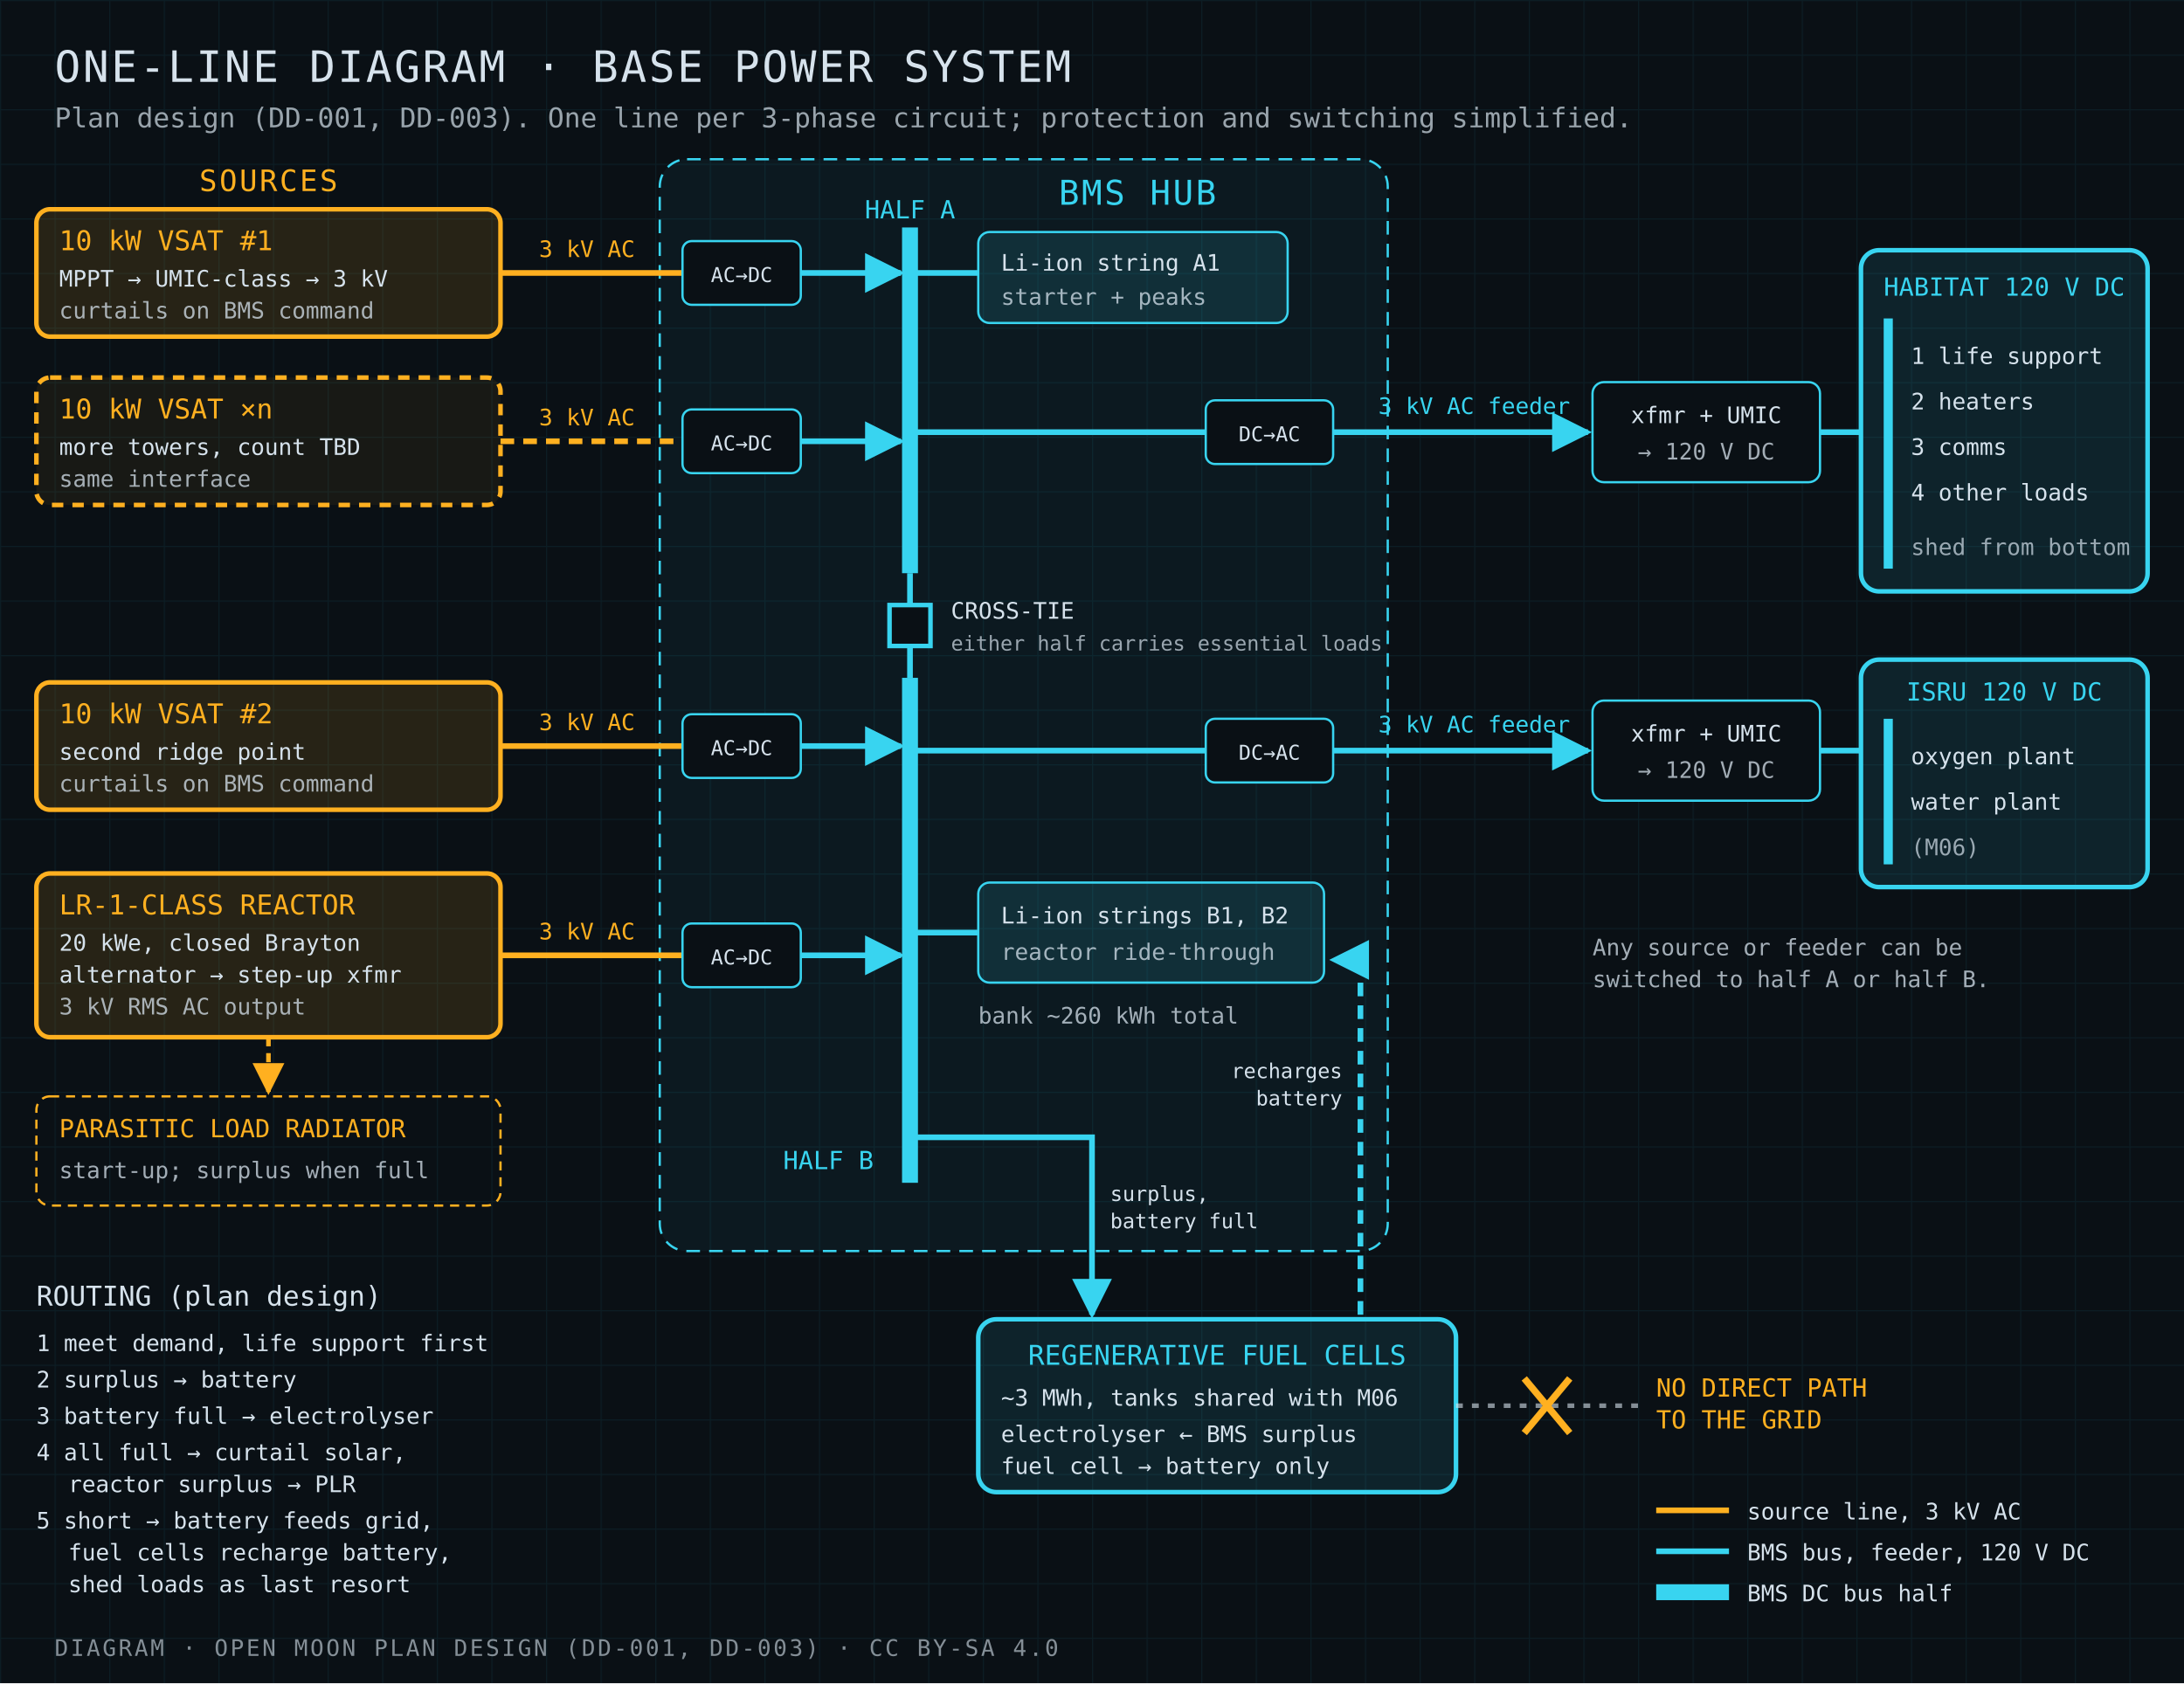
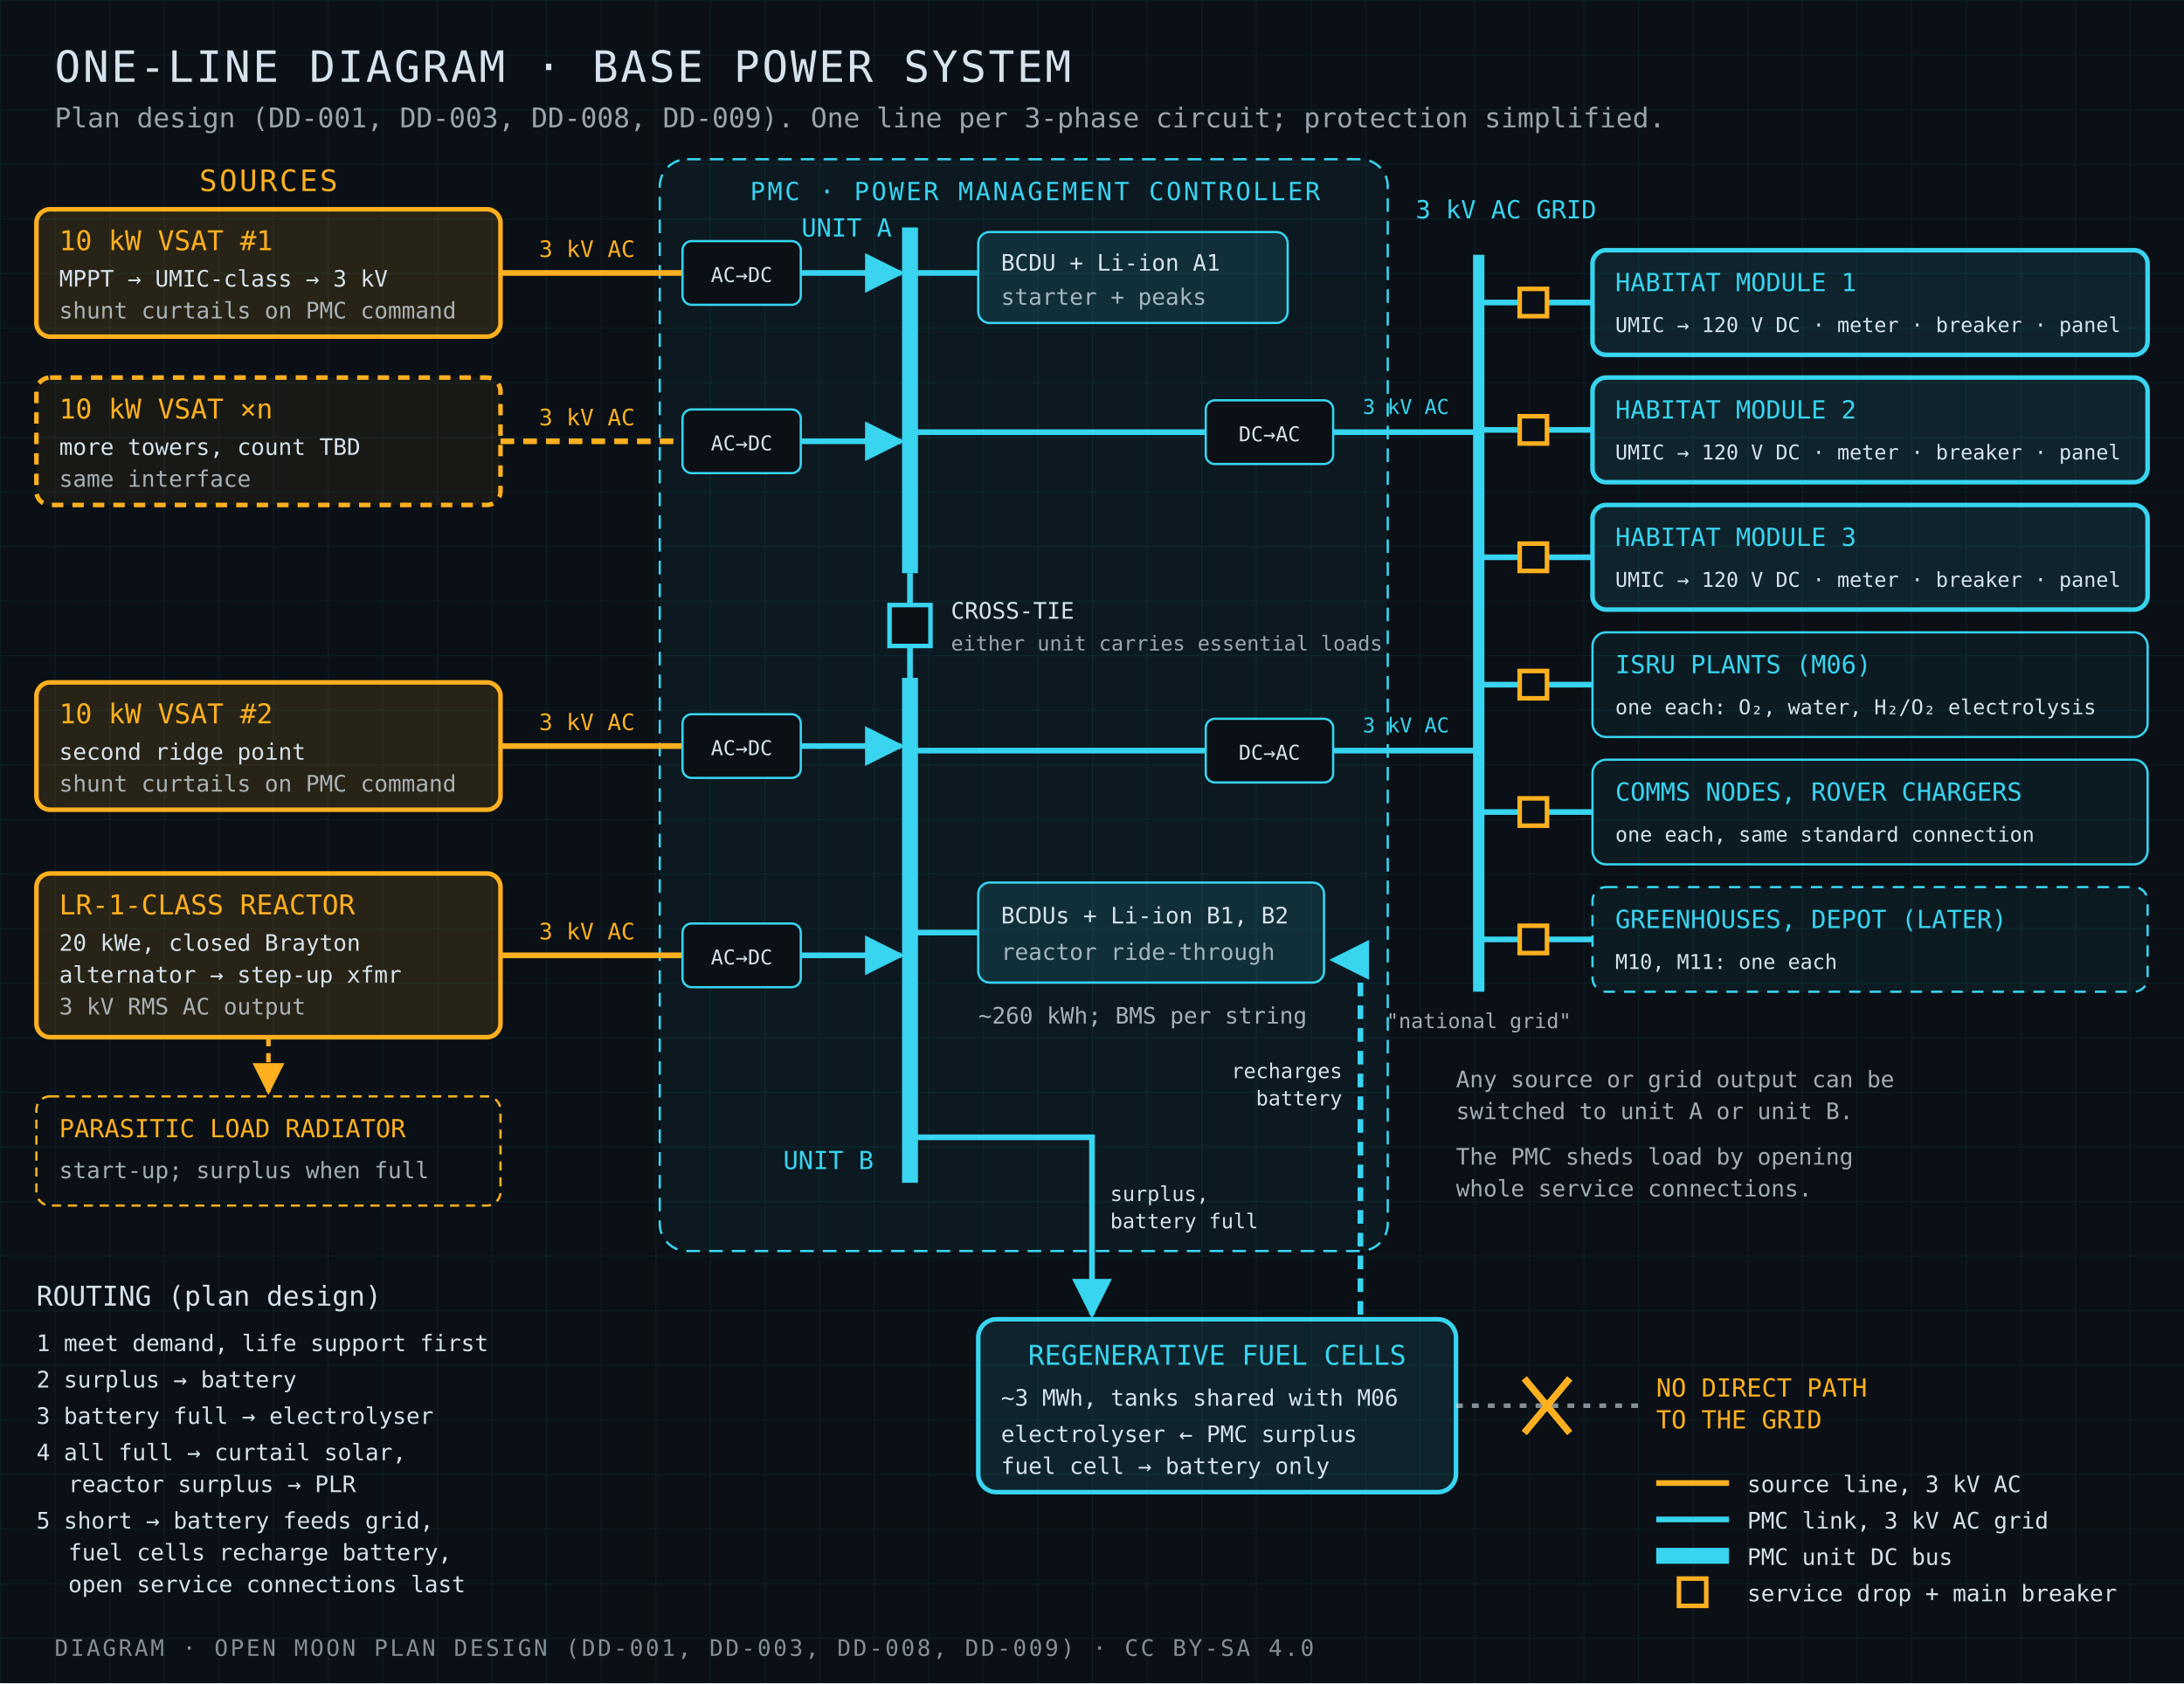
<svg xmlns="http://www.w3.org/2000/svg" viewBox="0 0 960 740" width="960" height="740" font-family="Share Tech Mono, monospace" role="img" aria-labelledby="t d">
  <defs>
    <pattern id="g" width="24" height="24" patternUnits="userSpaceOnUse">
      <path d="M24 0H0V24" fill="none" stroke="rgba(56,212,240,.07)" />
    </pattern>
    <marker id="ah" viewBox="0 0 10 10" refX="9" refY="5" markerWidth="7" markerHeight="7" orient="auto">
      <path d="M0 0L10 5L0 10z" fill="#ffb020" />
    </marker>
    <marker id="ac" viewBox="0 0 10 10" refX="9" refY="5" markerWidth="7" markerHeight="7" orient="auto">
      <path d="M0 0L10 5L0 10z" fill="#38d4f0" />
    </marker>
  </defs>
  <rect width="960" height="740" fill="#0a1015" />
  <rect width="960" height="740" fill="url(#g)" />
  <text x="24" y="36" fill="#d6e2ec" font-size="19" letter-spacing="1">ONE-LINE DIAGRAM · BASE POWER SYSTEM</text>
-   <text x="24" y="56" fill="#d6e2ec" font-size="12" opacity=".7">Plan design (DD-001, DD-003). One line per 3-phase circuit; protection and switching simplified.</text>
+   <text x="24" y="56" fill="#d6e2ec" font-size="12" opacity=".7">Plan design (DD-001, DD-003, DD-008, DD-009). One line per 3-phase circuit; protection simplified.</text>
  <rect x="290" y="70" width="320" height="480" rx="12" fill="rgba(56,212,240,.05)" stroke="#38d4f0" stroke-dasharray="6 4" />
-   <text x="500" y="90" fill="#38d4f0" font-size="15" text-anchor="middle" letter-spacing="1">BMS HUB</text>
+   <text x="455" y="88" fill="#38d4f0" font-size="11" text-anchor="middle" letter-spacing="1">PMC · POWER MANAGEMENT CONTROLLER</text>
  <text x="118" y="84" fill="#ffb020" font-size="13" text-anchor="middle" letter-spacing="1">SOURCES</text>
  <g font-size="10" fill="#d6e2ec">
    <rect x="16" y="92" width="204" height="56" rx="6" fill="rgba(255,176,32,.12)" stroke="#ffb020" stroke-width="2" />
    <text x="26" y="110" fill="#ffb020" font-size="12">10 kW VSAT #1</text>
    <text x="26" y="126">MPPT → UMIC-class → 3 kV</text>
-     <text x="26" y="140" opacity=".75">curtails on BMS command</text>
+     <text x="26" y="140" opacity=".75">shunt curtails on PMC command</text>
    <rect x="16" y="166" width="204" height="56" rx="6" fill="rgba(255,176,32,.06)" stroke="#ffb020" stroke-width="2" stroke-dasharray="5 4" />
    <text x="26" y="184" fill="#ffb020" font-size="12">10 kW VSAT ×n</text>
    <text x="26" y="200">more towers, count TBD</text>
    <text x="26" y="214" opacity=".75">same interface</text>
    <rect x="16" y="300" width="204" height="56" rx="6" fill="rgba(255,176,32,.12)" stroke="#ffb020" stroke-width="2" />
    <text x="26" y="318" fill="#ffb020" font-size="12">10 kW VSAT #2</text>
    <text x="26" y="334">second ridge point</text>
-     <text x="26" y="348" opacity=".75">curtails on BMS command</text>
+     <text x="26" y="348" opacity=".75">shunt curtails on PMC command</text>
    <rect x="16" y="384" width="204" height="72" rx="6" fill="rgba(255,176,32,.12)" stroke="#ffb020" stroke-width="2" />
    <text x="26" y="402" fill="#ffb020" font-size="12">LR-1-CLASS REACTOR</text>
    <text x="26" y="418">20 kWe, closed Brayton</text>
    <text x="26" y="432">alternator → step-up xfmr</text>
    <text x="26" y="446" opacity=".75">3 kV RMS AC output</text>
    <rect x="16" y="482" width="204" height="48" rx="6" fill="none" stroke="#ffb020" stroke-dasharray="4 3" />
    <text x="26" y="500" fill="#ffb020" font-size="11">PARASITIC LOAD RADIATOR</text>
    <text x="26" y="518" opacity=".75">start-up; surplus when full</text>
  </g>
  <path d="M118 456V480" stroke="#ffb020" stroke-width="2" stroke-dasharray="4 3" marker-end="url(#ah)" />
  <g stroke="#ffb020" stroke-width="2.5" fill="none">
    <path d="M220 120H300" />
    <path d="M220 194H300" stroke-dasharray="6 4" />
    <path d="M220 328H300" />
    <path d="M220 420H300" />
  </g>
  <g fill="#ffb020" font-size="10" text-anchor="middle">
    <text x="258" y="113">3 kV AC</text>
    <text x="258" y="187">3 kV AC</text>
    <text x="258" y="321">3 kV AC</text>
    <text x="258" y="413">3 kV AC</text>
  </g>
  <g font-size="9" fill="#d6e2ec" text-anchor="middle">
    <rect x="300" y="106" width="52" height="28" rx="4" fill="#0a1015" stroke="#38d4f0" />
    <text x="326" y="124">AC→DC</text>
    <rect x="300" y="180" width="52" height="28" rx="4" fill="#0a1015" stroke="#38d4f0" />
    <text x="326" y="198">AC→DC</text>
    <rect x="300" y="314" width="52" height="28" rx="4" fill="#0a1015" stroke="#38d4f0" />
    <text x="326" y="332">AC→DC</text>
    <rect x="300" y="406" width="52" height="28" rx="4" fill="#0a1015" stroke="#38d4f0" />
    <text x="326" y="424">AC→DC</text>
  </g>
  <g stroke="#38d4f0" stroke-width="2.5" marker-end="url(#ac)">
    <path d="M352 120H396" />
    <path d="M352 194H396" />
    <path d="M352 328H396" />
    <path d="M352 420H396" />
  </g>
  <path d="M400 100V252" stroke="#38d4f0" stroke-width="7" />
  <path d="M400 298V520" stroke="#38d4f0" stroke-width="7" />
  <path d="M400 252V266M400 284V298" stroke="#38d4f0" stroke-width="2.5" />
  <rect x="391" y="266" width="18" height="18" fill="#0a1015" stroke="#38d4f0" stroke-width="2" />
-   <text x="400" y="96" fill="#38d4f0" font-size="11" text-anchor="middle">HALF A</text>
-   <text x="384" y="514" fill="#38d4f0" font-size="11" text-anchor="end">HALF B</text>
+   <text x="392" y="104" fill="#38d4f0" font-size="11" text-anchor="end">UNIT A</text>
+   <text x="384" y="514" fill="#38d4f0" font-size="11" text-anchor="end">UNIT B</text>
  <text x="418" y="272" fill="#d6e2ec" font-size="10">CROSS-TIE</text>
-   <text x="418" y="286" fill="#d6e2ec" font-size="9" opacity=".7">either half carries essential loads</text>
+   <text x="418" y="286" fill="#d6e2ec" font-size="9" opacity=".7">either unit carries essential loads</text>
  <g font-size="10" fill="#d6e2ec">
    <path d="M400 120H430" stroke="#38d4f0" stroke-width="2.5" />
    <rect x="430" y="102" width="136" height="40" rx="5" fill="rgba(56,212,240,.12)" stroke="#38d4f0" />
-     <text x="440" y="119">Li-ion string A1</text>
+     <text x="440" y="119">BCDU + Li-ion A1</text>
    <text x="440" y="134" opacity=".75">starter + peaks</text>
    <path d="M400 410H430" stroke="#38d4f0" stroke-width="2.5" />
    <rect x="430" y="388" width="152" height="44" rx="5" fill="rgba(56,212,240,.12)" stroke="#38d4f0" />
-     <text x="440" y="406">Li-ion strings B1, B2</text>
+     <text x="440" y="406">BCDUs + Li-ion B1, B2</text>
    <text x="440" y="422" opacity=".75">reactor ride-through</text>
-     <text x="430" y="450" opacity=".75">bank ~260 kWh total</text>
+     <text x="430" y="450" opacity=".75">~260 kWh; BMS per string</text>
  </g>
  <g stroke="#38d4f0" stroke-width="2.5">
    <path d="M400 190H530" />
    <path d="M400 330H530" />
  </g>
  <g font-size="9" fill="#d6e2ec" text-anchor="middle">
    <rect x="530" y="176" width="56" height="28" rx="4" fill="#0a1015" stroke="#38d4f0" />
    <text x="558" y="194">DC→AC</text>
    <rect x="530" y="316" width="56" height="28" rx="4" fill="#0a1015" stroke="#38d4f0" />
    <text x="558" y="334">DC→AC</text>
  </g>
-   <g stroke="#38d4f0" stroke-width="2.5" marker-end="url(#ac)">
-     <path d="M586 190H698" />
-     <path d="M586 330H698" />
+   <g stroke="#38d4f0" stroke-width="2.5">
+     <path d="M586 190H650" />
+     <path d="M586 330H650" />
  </g>
-   <g fill="#38d4f0" font-size="10" text-anchor="middle">
-     <text x="648" y="182">3 kV AC feeder</text>
-     <text x="648" y="322">3 kV AC feeder</text>
+   <g fill="#38d4f0" font-size="9" text-anchor="middle">
+     <text x="618" y="182">3 kV AC</text>
+     <text x="618" y="322">3 kV AC</text>
  </g>
-   <g font-size="10" fill="#d6e2ec" text-anchor="middle">
-     <rect x="700" y="168" width="100" height="44" rx="5" fill="#0a1015" stroke="#38d4f0" />
-     <text x="750" y="186">xfmr + UMIC</text>
-     <text x="750" y="202" opacity=".75">→ 120 V DC</text>
-     <rect x="700" y="308" width="100" height="44" rx="5" fill="#0a1015" stroke="#38d4f0" />
-     <text x="750" y="326">xfmr + UMIC</text>
-     <text x="750" y="342" opacity=".75">→ 120 V DC</text>
+   <path d="M650 112V436" stroke="#38d4f0" stroke-width="5" />
+   <text x="662" y="96" fill="#38d4f0" font-size="11" text-anchor="middle">3 kV AC GRID</text>
+   <text x="650" y="452" fill="#d6e2ec" font-size="9" text-anchor="middle" opacity=".75">"national grid"</text>
+   <g stroke="#38d4f0" stroke-width="2.5">
+     <path d="M650 133H700" />
+     <path d="M650 189H700" />
+     <path d="M650 245H700" />
+     <path d="M650 301H700" />
+     <path d="M650 357H700" />
+     <path d="M650 413H700" />
  </g>
-   <g stroke="#38d4f0" stroke-width="2.5">
-     <path d="M800 190H818" />
-     <path d="M800 330H818" />
+   <g fill="#0a1015" stroke="#ffb020" stroke-width="2">
+     <rect x="668" y="127" width="12" height="12" />
+     <rect x="668" y="183" width="12" height="12" />
+     <rect x="668" y="239" width="12" height="12" />
+     <rect x="668" y="295" width="12" height="12" />
+     <rect x="668" y="351" width="12" height="12" />
+     <rect x="668" y="407" width="12" height="12" />
  </g>
-   <g font-size="10" fill="#d6e2ec">
-     <rect x="818" y="110" width="126" height="150" rx="8" fill="rgba(56,212,240,.10)" stroke="#38d4f0" stroke-width="2" />
-     <path d="M830 140V250" stroke="#38d4f0" stroke-width="4" />
-     <text x="881" y="130" fill="#38d4f0" font-size="11" text-anchor="middle">HABITAT 120 V DC</text>
-     <text x="840" y="160">1 life support</text>
-     <text x="840" y="180">2 heaters</text>
-     <text x="840" y="200">3 comms</text>
-     <text x="840" y="220">4 other loads</text>
-     <text x="840" y="244" opacity=".7">shed from bottom</text>
-     <rect x="818" y="290" width="126" height="100" rx="8" fill="rgba(56,212,240,.10)" stroke="#38d4f0" stroke-width="2" />
-     <path d="M830 316V380" stroke="#38d4f0" stroke-width="4" />
-     <text x="881" y="308" fill="#38d4f0" font-size="11" text-anchor="middle">ISRU 120 V DC</text>
-     <text x="840" y="336">oxygen plant</text>
-     <text x="840" y="356">water plant</text>
-     <text x="840" y="376" opacity=".7">(M06)</text>
+   <g font-size="9" fill="#d6e2ec">
+     <rect x="700" y="110" width="244" height="46" rx="6" fill="rgba(56,212,240,.10)" stroke="#38d4f0" stroke-width="2" />
+     <text x="710" y="128" fill="#38d4f0" font-size="11">HABITAT MODULE 1</text>
+     <text x="710" y="146">UMIC → 120 V DC · meter · breaker · panel</text>
+     <rect x="700" y="166" width="244" height="46" rx="6" fill="rgba(56,212,240,.10)" stroke="#38d4f0" stroke-width="2" />
+     <text x="710" y="184" fill="#38d4f0" font-size="11">HABITAT MODULE 2</text>
+     <text x="710" y="202">UMIC → 120 V DC · meter · breaker · panel</text>
+     <rect x="700" y="222" width="244" height="46" rx="6" fill="rgba(56,212,240,.10)" stroke="#38d4f0" stroke-width="2" />
+     <text x="710" y="240" fill="#38d4f0" font-size="11">HABITAT MODULE 3</text>
+     <text x="710" y="258">UMIC → 120 V DC · meter · breaker · panel</text>
+     <rect x="700" y="278" width="244" height="46" rx="6" fill="rgba(56,212,240,.06)" stroke="#38d4f0" />
+     <text x="710" y="296" fill="#38d4f0" font-size="11">ISRU PLANTS (M06)</text>
+     <text x="710" y="314">one each: O₂, water, H₂/O₂ electrolysis</text>
+     <rect x="700" y="334" width="244" height="46" rx="6" fill="rgba(56,212,240,.06)" stroke="#38d4f0" />
+     <text x="710" y="352" fill="#38d4f0" font-size="11">COMMS NODES, ROVER CHARGERS</text>
+     <text x="710" y="370">one each, same standard connection</text>
+     <rect x="700" y="390" width="244" height="46" rx="6" fill="rgba(56,212,240,.06)" stroke="#38d4f0" stroke-dasharray="5 4" />
+     <text x="710" y="408" fill="#38d4f0" font-size="11">GREENHOUSES, DEPOT (LATER)</text>
+     <text x="710" y="426">M10, M11: one each</text>
  </g>
-   <text x="700" y="420" fill="#d6e2ec" font-size="10" opacity=".75">Any source or feeder can be</text>
-   <text x="700" y="434" fill="#d6e2ec" font-size="10" opacity=".75">switched to half A or half B.</text>
+   <g font-size="10" fill="#d6e2ec" opacity=".75">
+     <text x="640" y="478">Any source or grid output can be</text>
+     <text x="640" y="492">switched to unit A or unit B.</text>
+     <text x="640" y="512">The PMC sheds load by opening</text>
+     <text x="640" y="526">whole service connections.</text>
+   </g>
  <path d="M400 500H480V578" stroke="#38d4f0" stroke-width="2.5" fill="none" marker-end="url(#ac)" />
  <text x="488" y="528" fill="#d6e2ec" font-size="9">surplus,</text>
  <text x="488" y="540" fill="#d6e2ec" font-size="9">battery full</text>
  <path d="M598 578V422H586" stroke="#38d4f0" stroke-width="2.5" fill="none" stroke-dasharray="6 4" marker-end="url(#ac)" />
  <text x="590" y="474" fill="#d6e2ec" font-size="9" text-anchor="end">recharges</text>
  <text x="590" y="486" fill="#d6e2ec" font-size="9" text-anchor="end">battery</text>
  <rect x="430" y="580" width="210" height="76" rx="8" fill="rgba(56,212,240,.10)" stroke="#38d4f0" stroke-width="2" />
  <text x="535" y="600" fill="#38d4f0" font-size="12" text-anchor="middle">REGENERATIVE FUEL CELLS</text>
  <text x="440" y="618" fill="#d6e2ec" font-size="10">~3 MWh, tanks shared with M06</text>
-   <text x="440" y="634" fill="#d6e2ec" font-size="10">electrolyser ← BMS surplus</text>
+   <text x="440" y="634" fill="#d6e2ec" font-size="10">electrolyser ← PMC surplus</text>
  <text x="440" y="648" fill="#d6e2ec" font-size="10">fuel cell → battery only</text>
  <path d="M640 618H720" stroke="#d6e2ec" stroke-width="2" stroke-dasharray="3 4" opacity=".6" />
  <path d="M670 606L690 630M690 606L670 630" stroke="#ffb020" stroke-width="3" />
  <text x="728" y="614" fill="#ffb020" font-size="11">NO DIRECT PATH</text>
  <text x="728" y="628" fill="#ffb020" font-size="11">TO THE GRID</text>
  <g font-size="10" fill="#d6e2ec">
    <text x="16" y="574" fill="#d6e2ec" font-size="12">ROUTING (plan design)</text>
    <text x="16" y="594">1 meet demand, life support first</text>
    <text x="16" y="610">2 surplus → battery</text>
    <text x="16" y="626">3 battery full → electrolyser</text>
    <text x="16" y="642">4 all full → curtail solar,</text>
    <text x="30" y="656">reactor surplus → PLR</text>
    <text x="16" y="672">5 short → battery feeds grid,</text>
    <text x="30" y="686">fuel cells recharge battery,</text>
-     <text x="30" y="700">shed loads as last resort</text>
+     <text x="30" y="700">open service connections last</text>
  </g>
  <g font-size="10" fill="#d6e2ec">
-     <path d="M728 664H760" stroke="#ffb020" stroke-width="2.5" />
-     <text x="768" y="668">source line, 3 kV AC</text>
-     <path d="M728 682H760" stroke="#38d4f0" stroke-width="2.5" />
-     <text x="768" y="686">BMS bus, feeder, 120 V DC</text>
-     <path d="M728 700H760" stroke="#38d4f0" stroke-width="7" />
-     <text x="768" y="704">BMS DC bus half</text>
+     <path d="M728 652H760" stroke="#ffb020" stroke-width="2.5" />
+     <text x="768" y="656">source line, 3 kV AC</text>
+     <path d="M728 668H760" stroke="#38d4f0" stroke-width="2.5" />
+     <text x="768" y="672">PMC link, 3 kV AC grid</text>
+     <path d="M728 684H760" stroke="#38d4f0" stroke-width="7" />
+     <text x="768" y="688">PMC unit DC bus</text>
+     <rect x="738" y="694" width="12" height="12" fill="#0a1015" stroke="#ffb020" stroke-width="2" />
+     <text x="768" y="704">service drop + main breaker</text>
  </g>
-   <text x="24" y="728" fill="#d6e2ec" font-size="10" opacity=".6" letter-spacing="1">DIAGRAM · OPEN MOON PLAN DESIGN (DD-001, DD-003) · CC BY-SA 4.0</text>
+   <text x="24" y="728" fill="#d6e2ec" font-size="10" opacity=".6" letter-spacing="1">DIAGRAM · OPEN MOON PLAN DESIGN (DD-001, DD-003, DD-008, DD-009) · CC BY-SA 4.0</text>
</svg>
